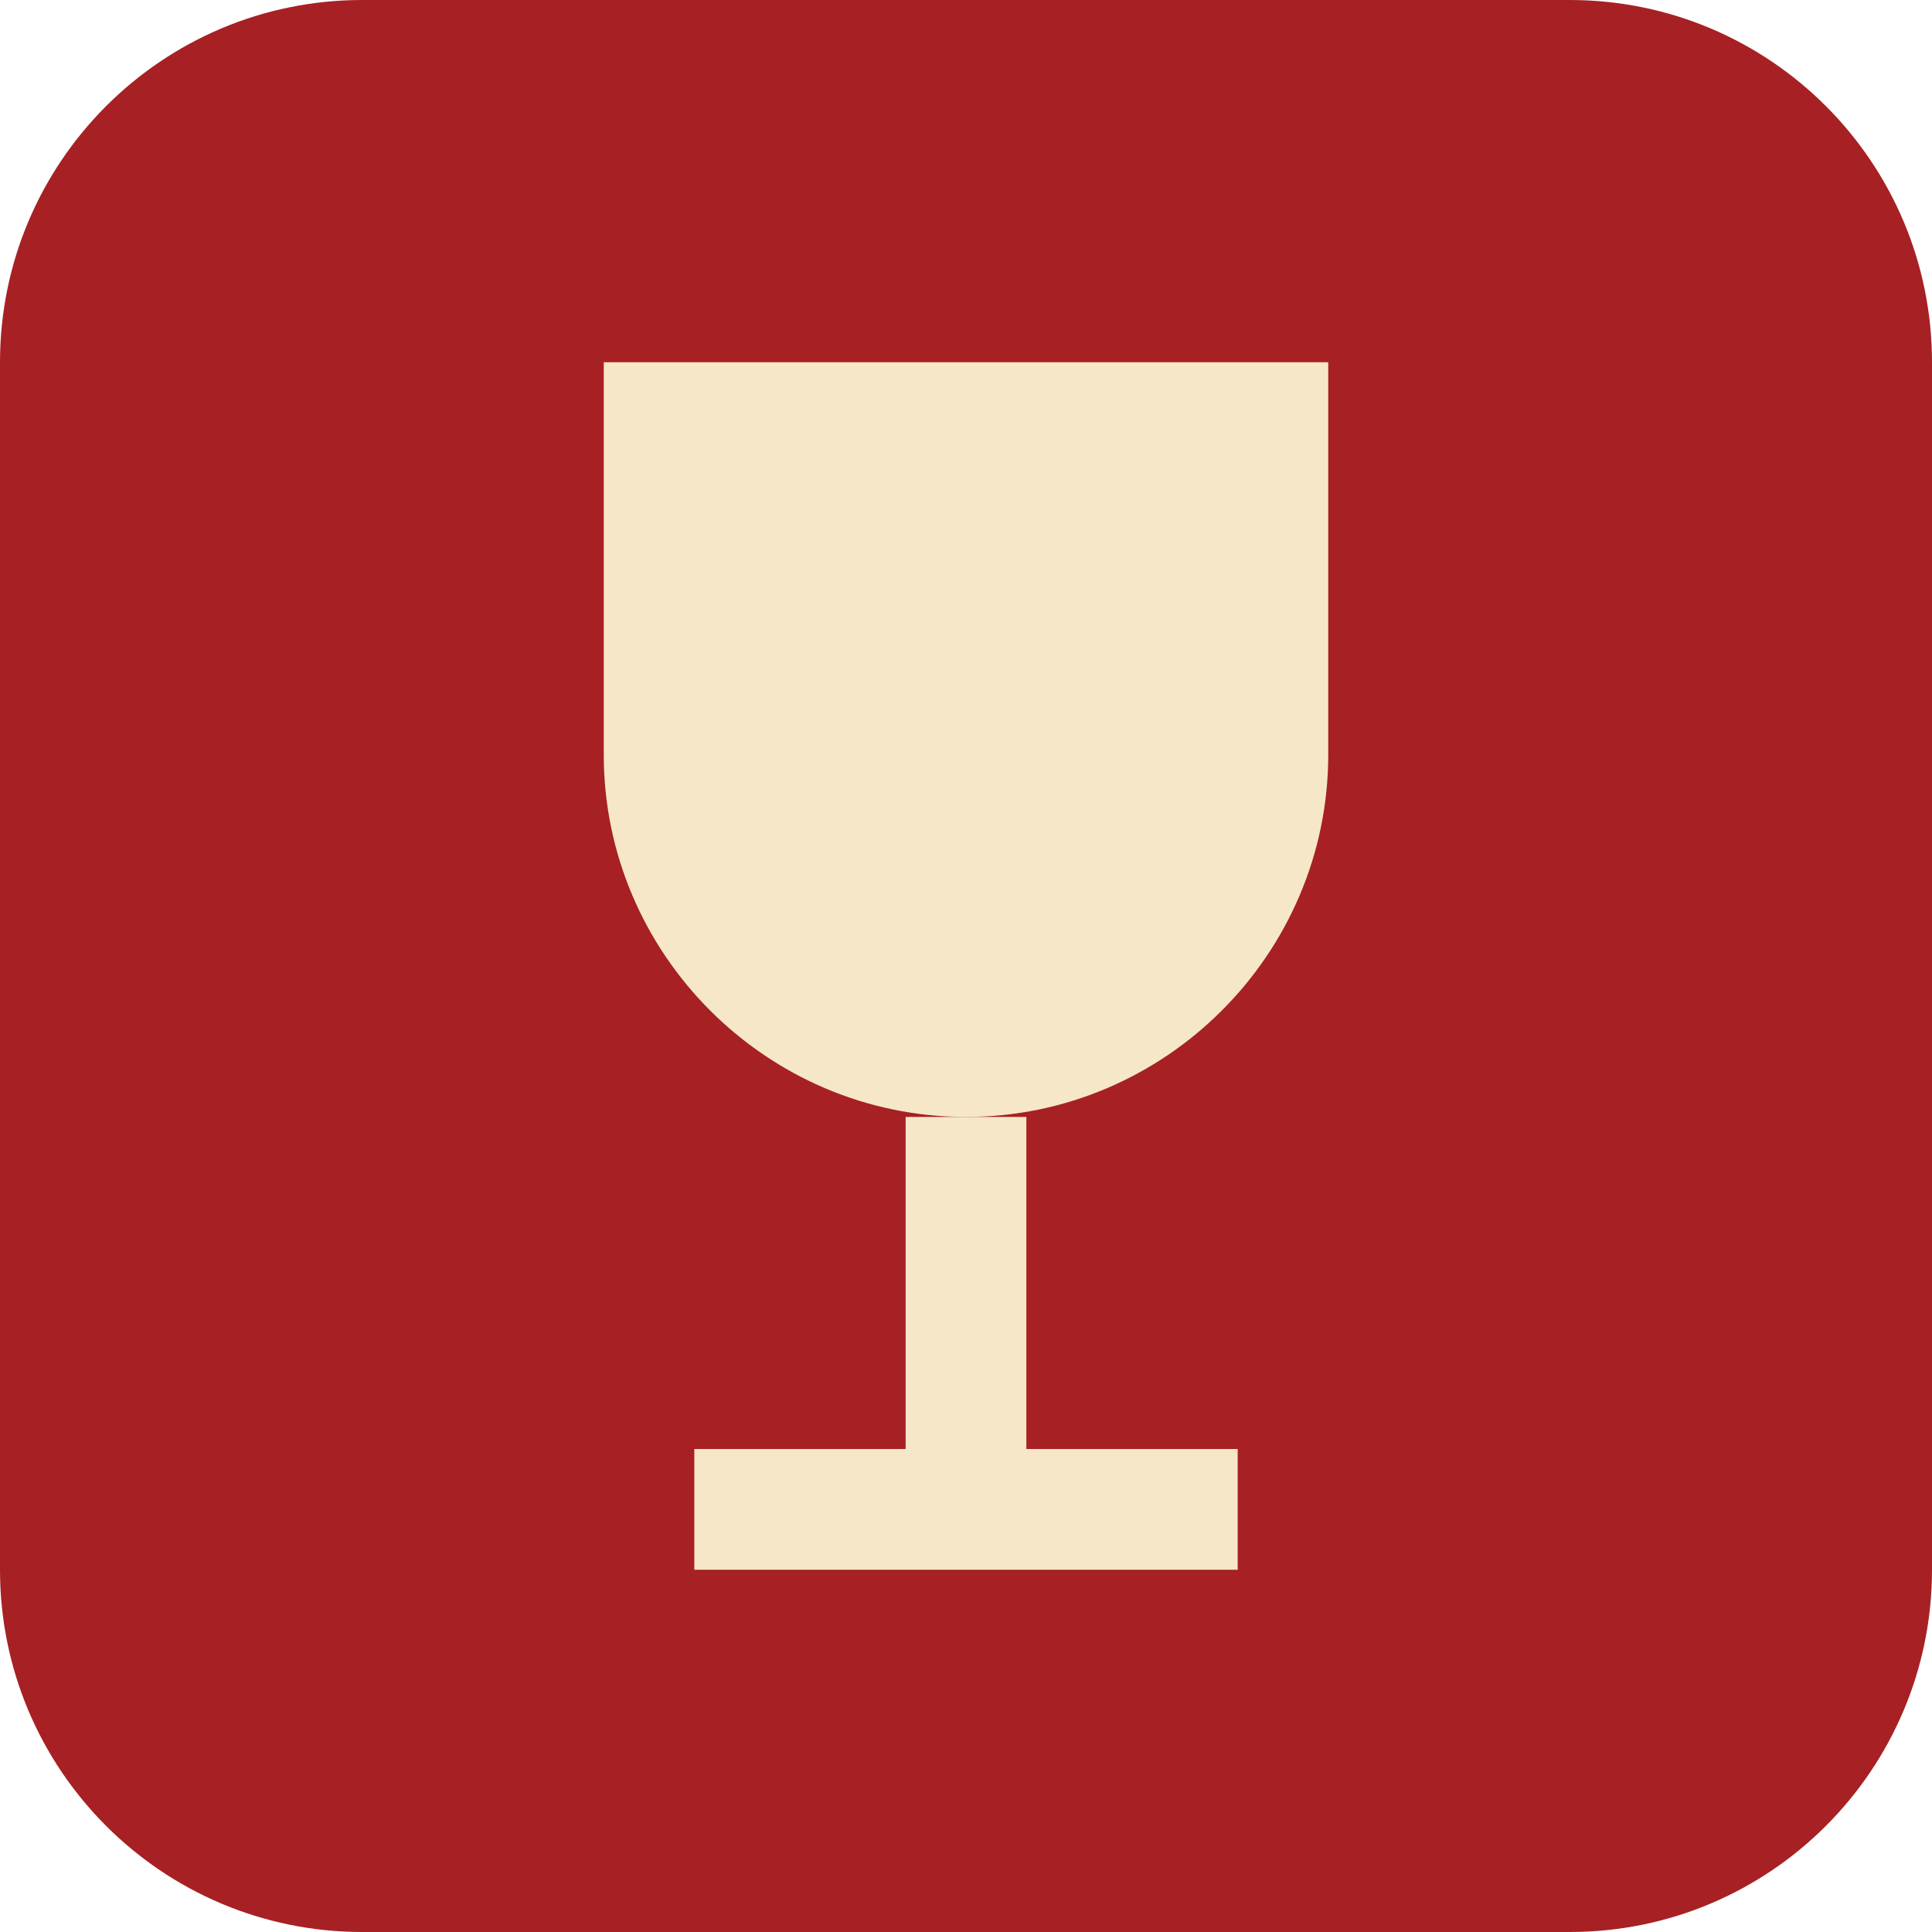
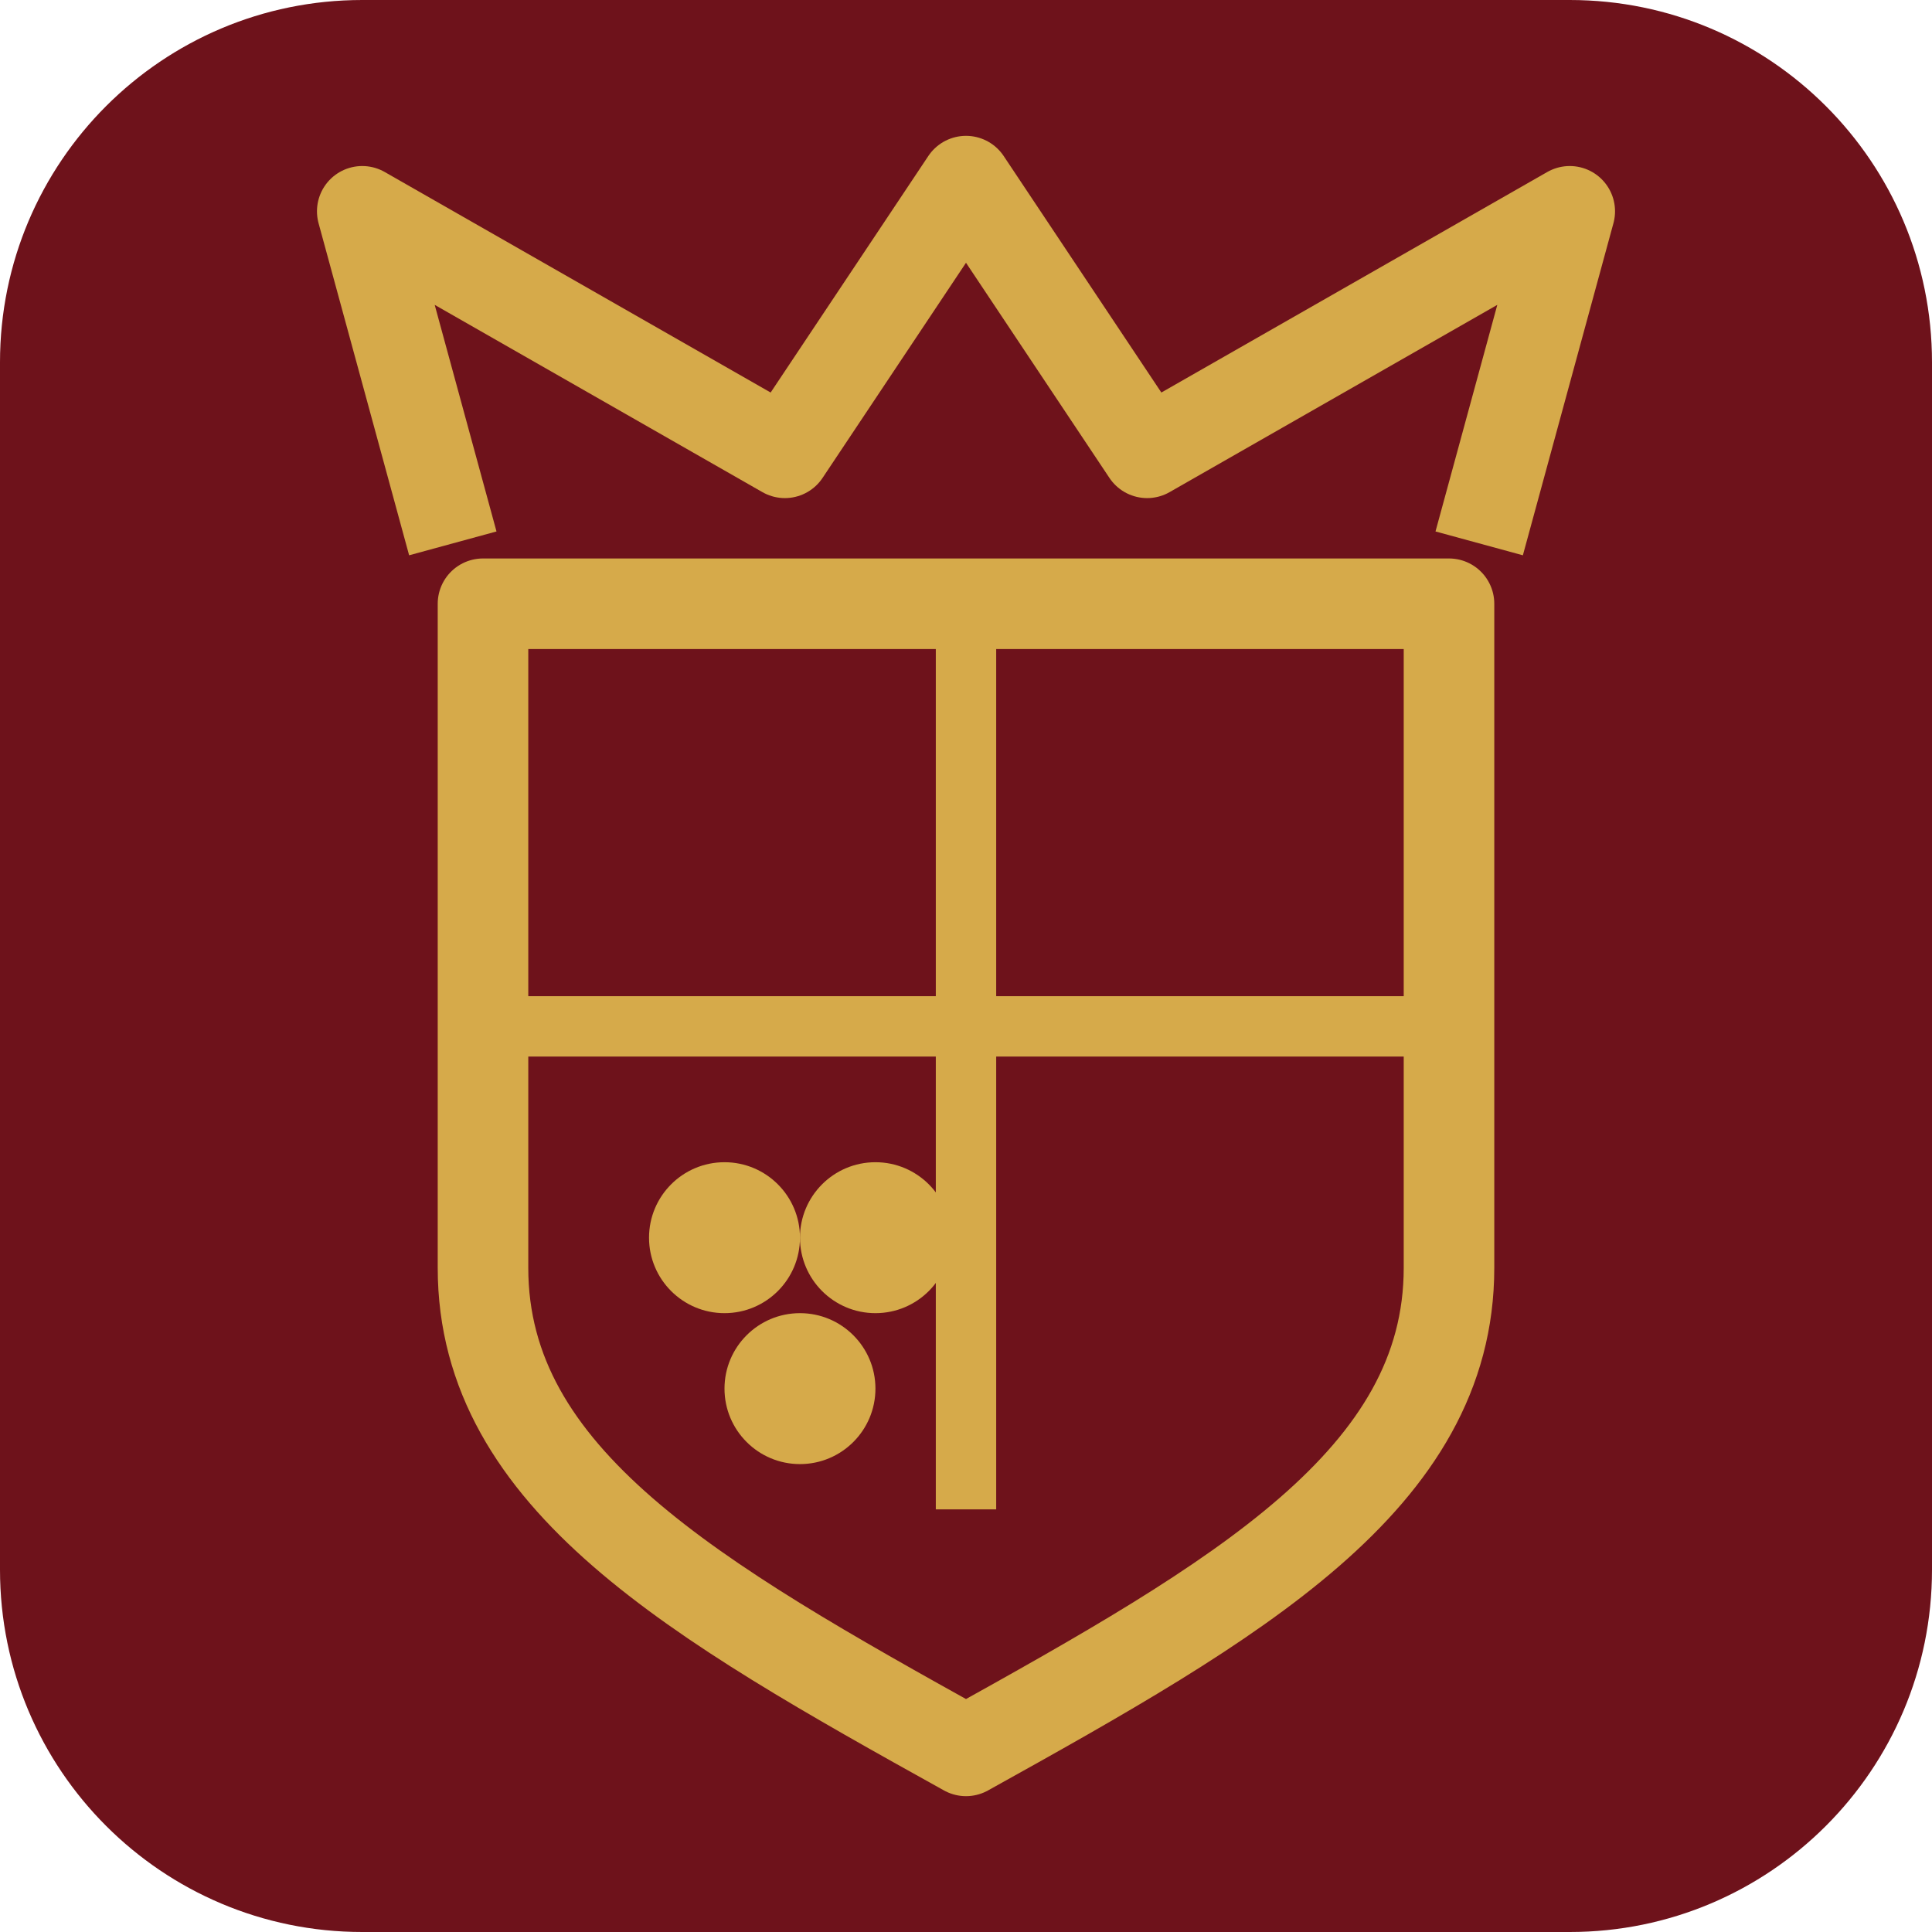
<svg xmlns="http://www.w3.org/2000/svg" viewBox="0 0 64 64" role="img" aria-label="Lola Mora Wine">
-   <rect width="64" height="64" rx="12" fill="#a72023" />
-   <path d="M20 12h24v13c0 6.6-5.4 12-12 12s-12-5.4-12-12V12Z" fill="#f6e7c8" />
-   <path d="M30 37h4v11h7v4H23v-4h7V37Z" fill="#f6e7c8" />
+   <rect width="64" height="64" rx="12" fill="#6e121b" />
+   <path d="M15 18 12 7l14 8 6-9 6 9 14-8-3 11M16 20h32v22c0 7-7 11-16 16-9-5-16-9-16-16Z" fill="none" stroke="#d6aa4a" stroke-width="3" stroke-linejoin="round" />
+   <path d="M32 20v30M17 34h30" stroke="#d6aa4a" stroke-width="2" />
+   <circle cx="24" cy="41" r="2.5" fill="#d6aa4a" />
+   <circle cx="29" cy="41" r="2.5" fill="#d6aa4a" />
+   <circle cx="26.5" cy="46" r="2.5" fill="#d6aa4a" />
</svg>
